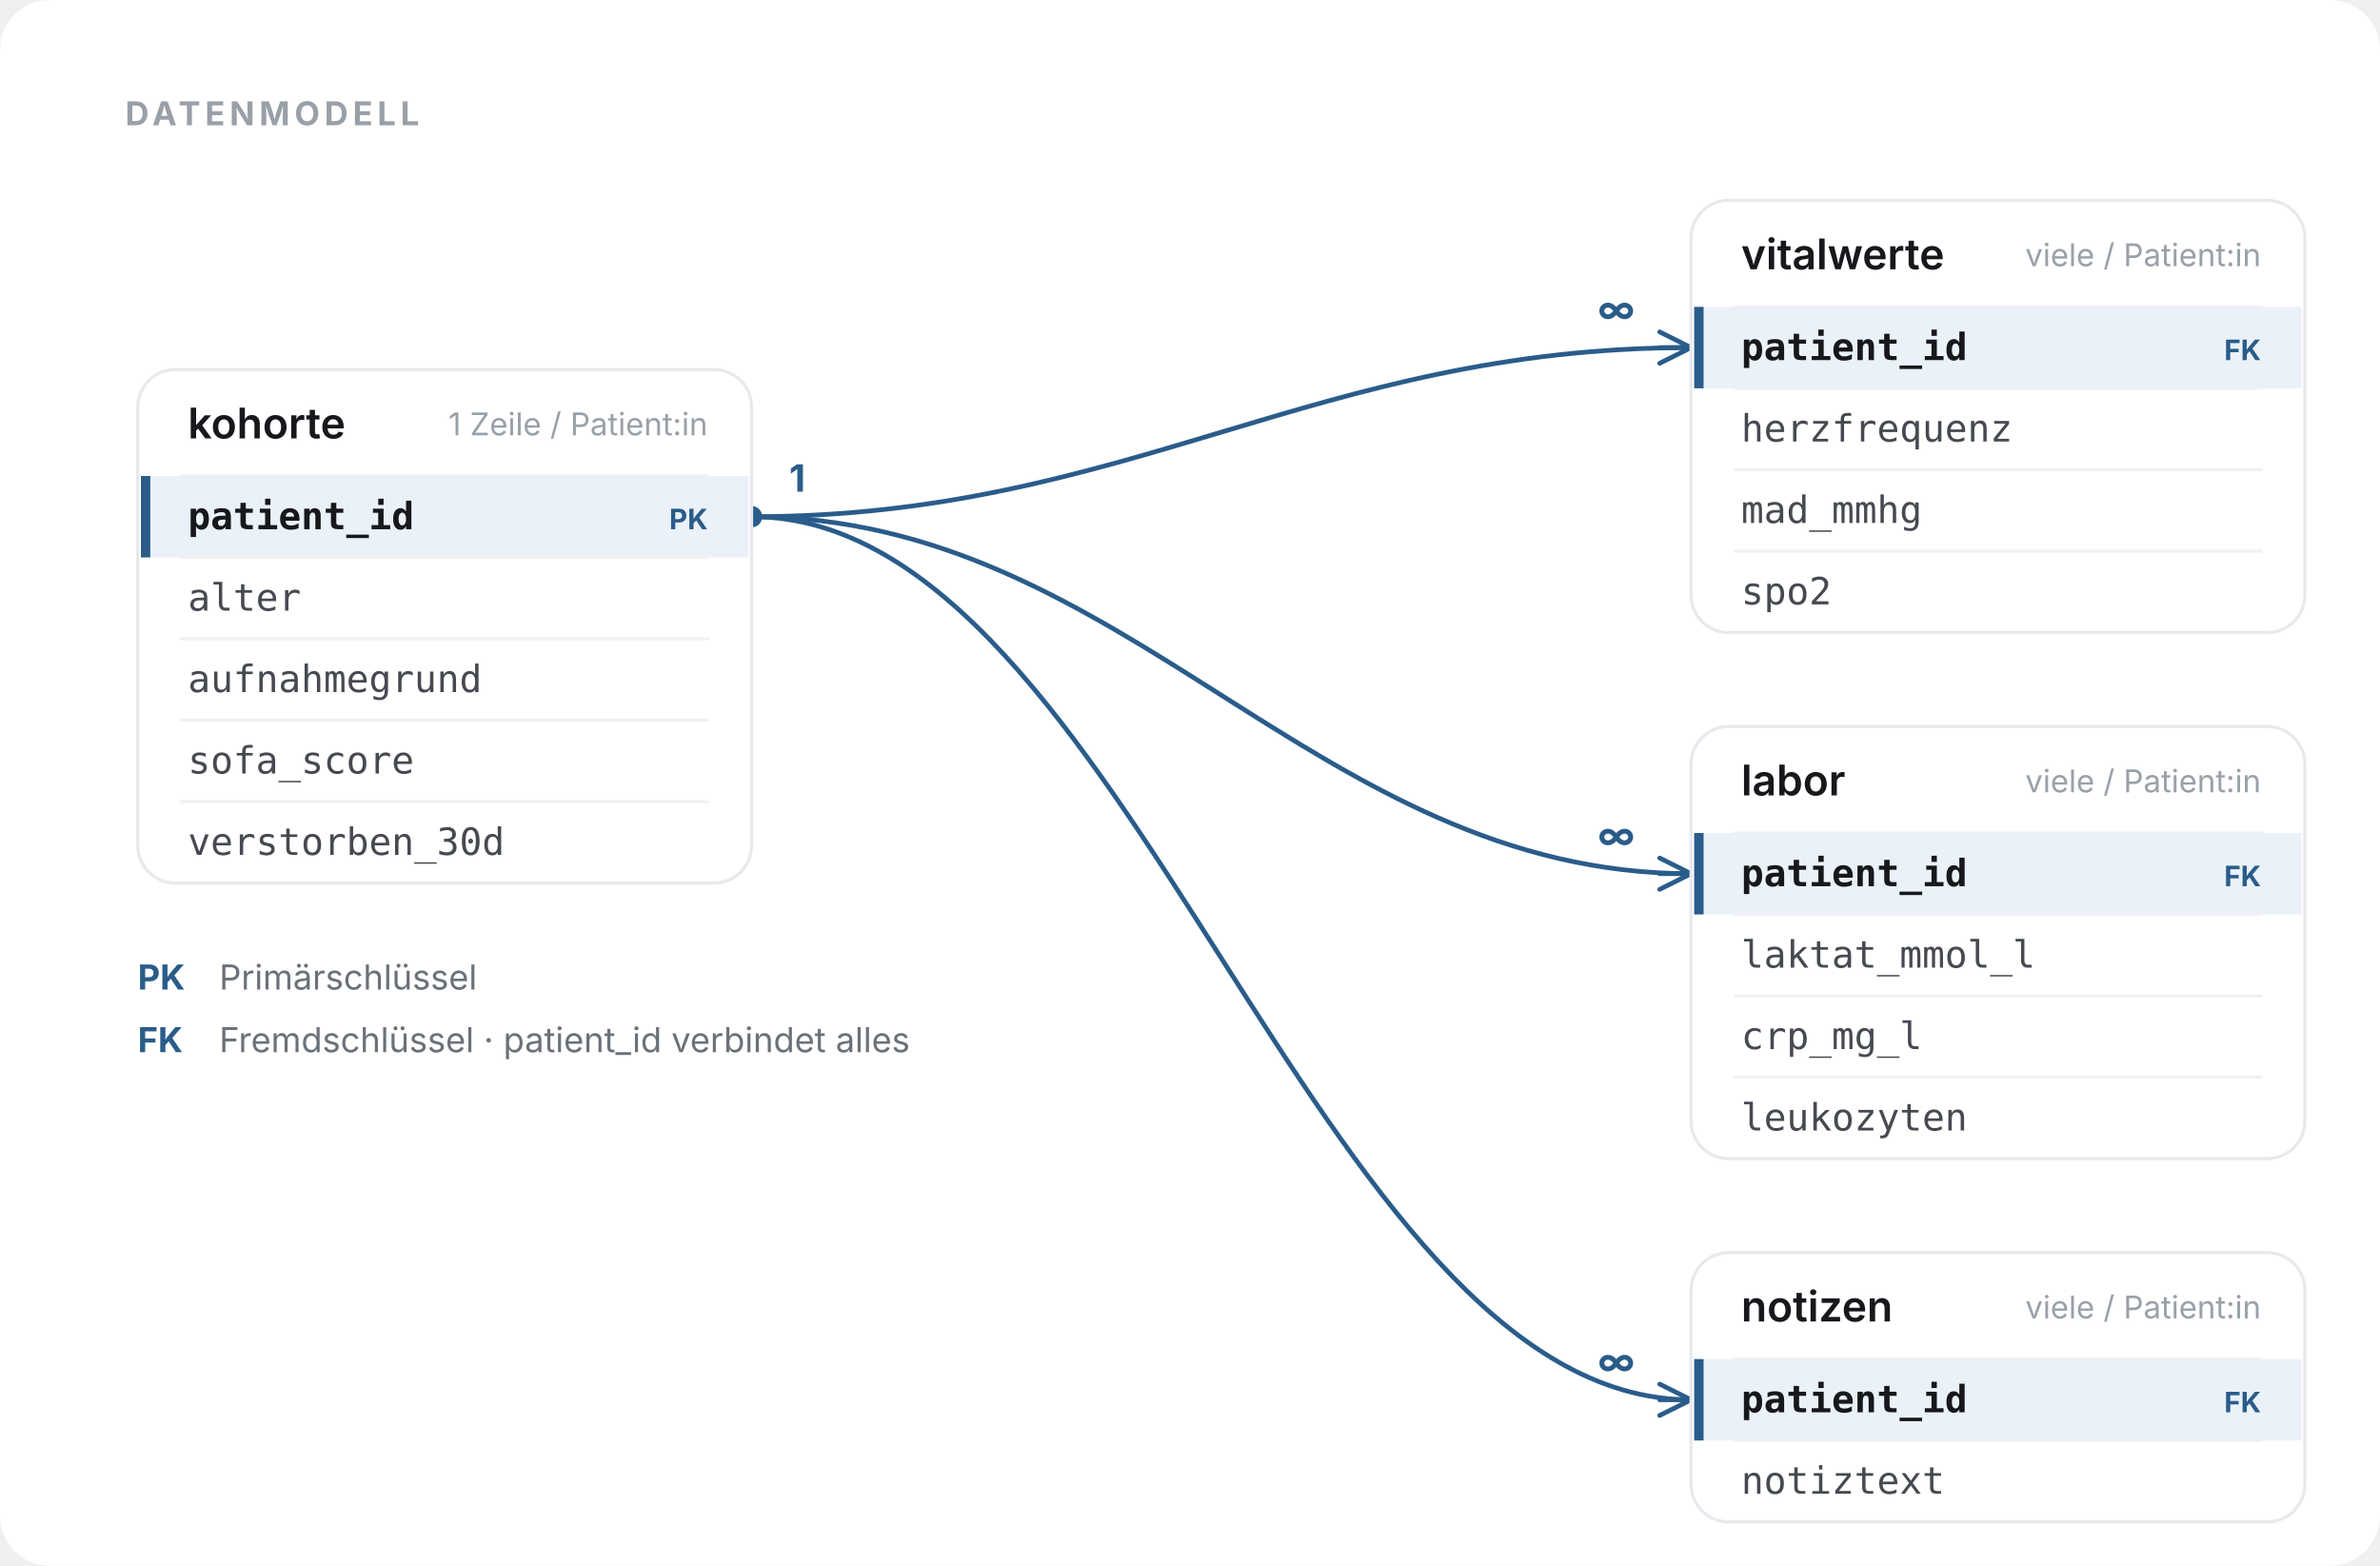
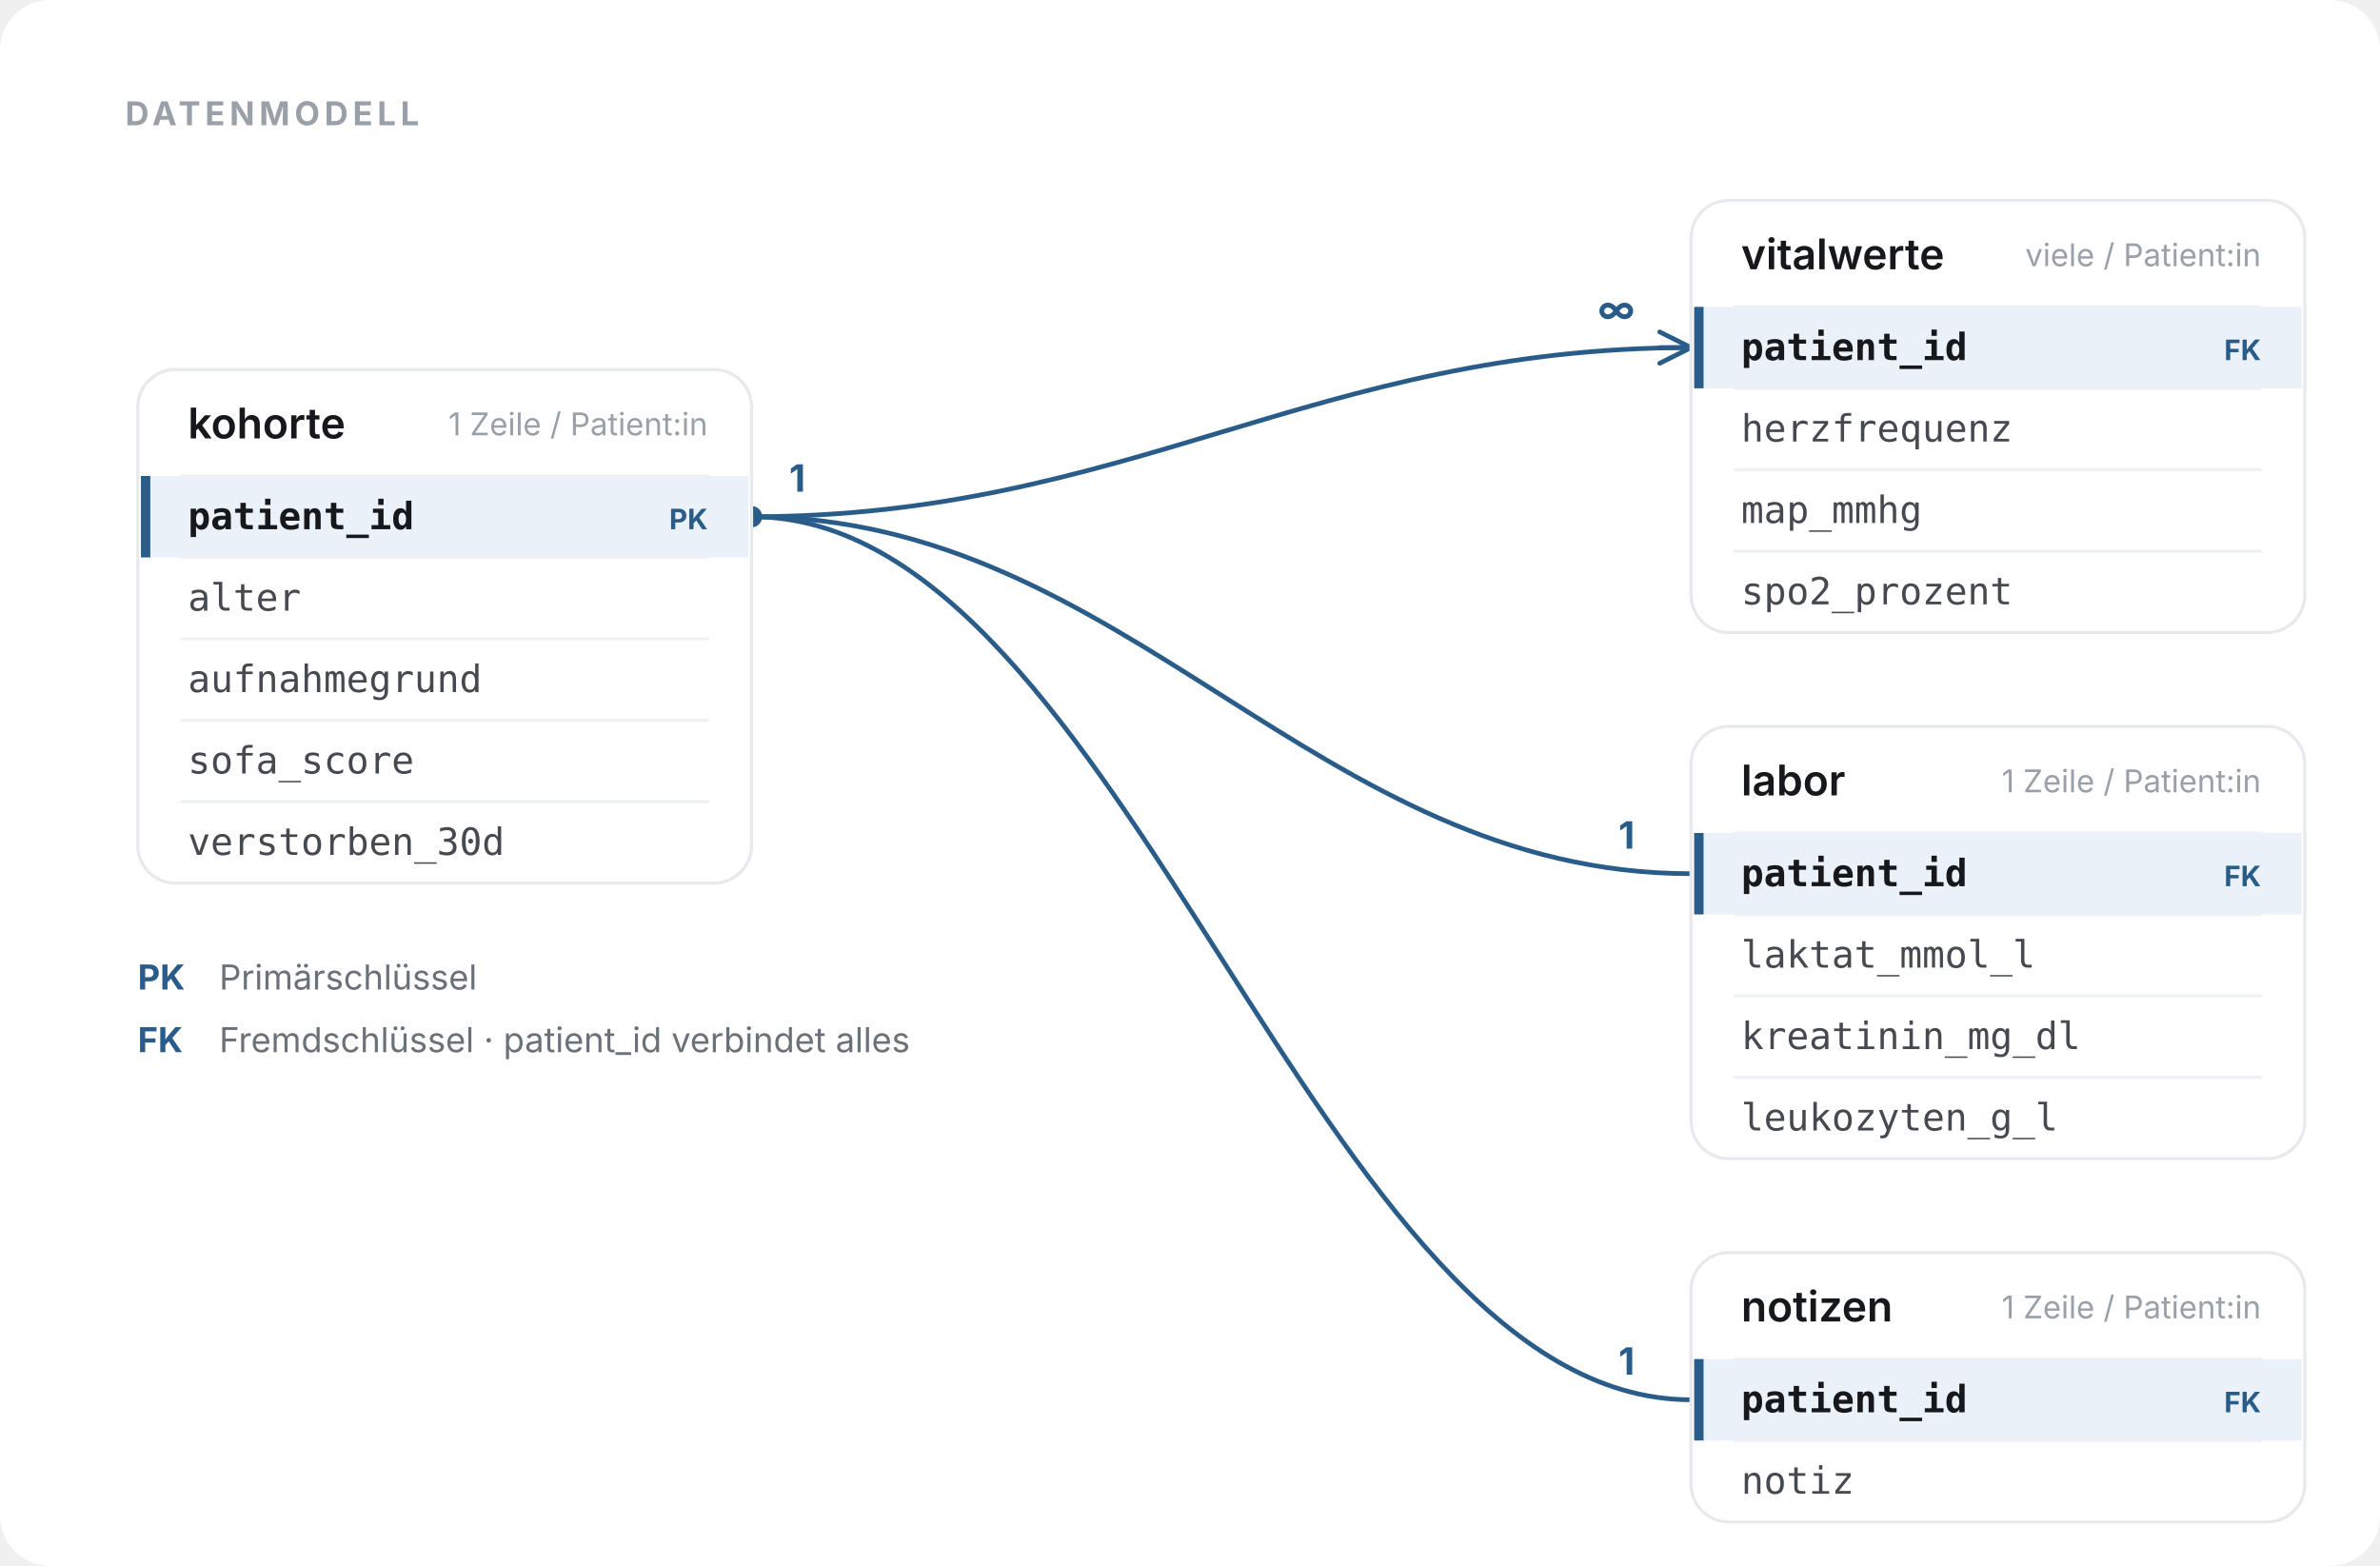
- <svg xmlns="http://www.w3.org/2000/svg" viewBox="0 0 760 500" font-family="Inter, 'Segoe UI', system-ui, -apple-system, sans-serif" role="img" aria-label="Datenmodell: kohorte hat eine Zeile pro Patient:in (Primärschlüssel patient_id); vitalwerte, labor und notizen verweisen über den Fremdschlüssel patient_id zurück (1 zu unendlich).">
+ <svg xmlns="http://www.w3.org/2000/svg" viewBox="0 0 760 500" font-family="Inter, 'Segoe UI', system-ui, -apple-system, sans-serif" role="img" aria-label="Datenmodell: kohorte hat eine Zeile pro Patient:in (Primärschlüssel patient_id); vitalwerte (mehrere Zeilen je Patient:in, 1 zu n), labor und notizen (je eine Zeile, 1 zu 1) verweisen über den Fremdschlüssel patient_id zurück.">
  <rect x="0" y="0" width="760" height="500" rx="16" fill="#FFFFFF" />
  <text x="40" y="40" font-size="10.5" fill="#9AA0A8" font-family="Inter, 'Segoe UI', system-ui, -apple-system, sans-serif" font-weight="700" letter-spacing="0.14em">DATENMODELL</text>
  <path d="M240,165.0 C360,165.0 420,111.0 540,111.0" stroke="#2A5C8A" stroke-width="1.5" fill="none" />
  <path d="M540,111.0 l-10,-5 M540,111.0 l-10,0 M540,111.0 l-10,5" stroke="#2A5C8A" stroke-width="1.5" fill="none" stroke-linecap="round" />
  <text x="522" y="103.0" font-size="12" fill="#2A5C8A" font-family="Inter, 'Segoe UI', system-ui, -apple-system, sans-serif" font-weight="700" text-anchor="end">∞</text>
  <path d="M240,165.0 C360,165.0 420,279.0 540,279.0" stroke="#2A5C8A" stroke-width="1.5" fill="none" />
-   <path d="M540,279.0 l-10,-5 M540,279.0 l-10,0 M540,279.0 l-10,5" stroke="#2A5C8A" stroke-width="1.5" fill="none" stroke-linecap="round" />
-   <text x="522" y="271.0" font-size="12" fill="#2A5C8A" font-family="Inter, 'Segoe UI', system-ui, -apple-system, sans-serif" font-weight="700" text-anchor="end">∞</text>
+   <text x="522" y="271.0" font-size="12" fill="#2A5C8A" font-family="Inter, 'Segoe UI', system-ui, -apple-system, sans-serif" font-weight="700" text-anchor="end">1</text>
  <path d="M240,165.0 C360,165.0 420,447.0 540,447.0" stroke="#2A5C8A" stroke-width="1.5" fill="none" />
-   <path d="M540,447.0 l-10,-5 M540,447.0 l-10,0 M540,447.0 l-10,5" stroke="#2A5C8A" stroke-width="1.5" fill="none" stroke-linecap="round" />
-   <text x="522" y="439.0" font-size="12" fill="#2A5C8A" font-family="Inter, 'Segoe UI', system-ui, -apple-system, sans-serif" font-weight="700" text-anchor="end">∞</text>
+   <text x="522" y="439.0" font-size="12" fill="#2A5C8A" font-family="Inter, 'Segoe UI', system-ui, -apple-system, sans-serif" font-weight="700" text-anchor="end">1</text>
  <circle cx="240" cy="165.0" r="3.4" fill="#2A5C8A" />
  <text x="252" y="157.0" font-size="12" fill="#2A5C8A" font-family="Inter, 'Segoe UI', system-ui, -apple-system, sans-serif" font-weight="700">1</text>
  <rect x="44" y="118" width="196" height="164" rx="12" fill="#FFFFFF" stroke="#E7E9ED" stroke-width="1" />
  <text x="60" y="140" font-size="13.5" fill="#16181C" font-family="Inter, 'Segoe UI', system-ui, -apple-system, sans-serif" font-weight="600">kohorte</text>
  <text x="226" y="139" font-size="10" fill="#9AA0A8" font-family="Inter, 'Segoe UI', system-ui, -apple-system, sans-serif" text-anchor="end">1 Zeile / Patient:in</text>
  <line x1="58" y1="152" x2="226" y2="152" stroke="#F0F1F4" stroke-width="1" stroke-linecap="round" />
  <rect x="45" y="152" width="194" height="26" rx="0" fill="#EAF1F8" />
  <rect x="45" y="152" width="3" height="26" rx="0" fill="#2A5C8A" />
  <text x="60" y="169" font-size="12" fill="#16181C" font-family="'JetBrains Mono', ui-monospace, 'SF Mono', Menlo, monospace" font-weight="600">patient_id</text>
  <text x="226" y="169" font-size="9" fill="#2A5C8A" font-family="Inter, 'Segoe UI', system-ui, -apple-system, sans-serif" font-weight="700" text-anchor="end">PK</text>
  <line x1="58" y1="178" x2="226" y2="178" stroke="#F0F1F4" stroke-width="1" stroke-linecap="round" />
  <text x="60" y="195" font-size="12" fill="#464A50" font-family="'JetBrains Mono', ui-monospace, 'SF Mono', Menlo, monospace">alter</text>
  <line x1="58" y1="204" x2="226" y2="204" stroke="#F0F1F4" stroke-width="1" stroke-linecap="round" />
  <text x="60" y="221" font-size="12" fill="#464A50" font-family="'JetBrains Mono', ui-monospace, 'SF Mono', Menlo, monospace">aufnahmegrund</text>
  <line x1="58" y1="230" x2="226" y2="230" stroke="#F0F1F4" stroke-width="1" stroke-linecap="round" />
  <text x="60" y="247" font-size="12" fill="#464A50" font-family="'JetBrains Mono', ui-monospace, 'SF Mono', Menlo, monospace">sofa_score</text>
  <line x1="58" y1="256" x2="226" y2="256" stroke="#F0F1F4" stroke-width="1" stroke-linecap="round" />
  <text x="60" y="273" font-size="12" fill="#464A50" font-family="'JetBrains Mono', ui-monospace, 'SF Mono', Menlo, monospace">verstorben_30d</text>
  <rect x="540" y="64" width="196" height="138" rx="12" fill="#FFFFFF" stroke="#E7E9ED" stroke-width="1" />
  <text x="556" y="86" font-size="13.5" fill="#16181C" font-family="Inter, 'Segoe UI', system-ui, -apple-system, sans-serif" font-weight="600">vitalwerte</text>
  <text x="722" y="85" font-size="10" fill="#9AA0A8" font-family="Inter, 'Segoe UI', system-ui, -apple-system, sans-serif" text-anchor="end">viele / Patient:in</text>
  <line x1="554" y1="98" x2="722" y2="98" stroke="#F0F1F4" stroke-width="1" stroke-linecap="round" />
  <rect x="541" y="98" width="194" height="26" rx="0" fill="#EAF1F8" />
  <rect x="541" y="98" width="3" height="26" rx="0" fill="#2A5C8A" />
  <text x="556" y="115" font-size="12" fill="#16181C" font-family="'JetBrains Mono', ui-monospace, 'SF Mono', Menlo, monospace" font-weight="600">patient_id</text>
  <text x="722" y="115" font-size="9" fill="#2A5C8A" font-family="Inter, 'Segoe UI', system-ui, -apple-system, sans-serif" font-weight="700" text-anchor="end">FK</text>
  <line x1="554" y1="124" x2="722" y2="124" stroke="#F0F1F4" stroke-width="1" stroke-linecap="round" />
  <text x="556" y="141" font-size="12" fill="#464A50" font-family="'JetBrains Mono', ui-monospace, 'SF Mono', Menlo, monospace">herzfrequenz</text>
  <line x1="554" y1="150" x2="722" y2="150" stroke="#F0F1F4" stroke-width="1" stroke-linecap="round" />
-   <text x="556" y="167" font-size="12" fill="#464A50" font-family="'JetBrains Mono', ui-monospace, 'SF Mono', Menlo, monospace">mad_mmhg</text>
+   <text x="556" y="167" font-size="12" fill="#464A50" font-family="'JetBrains Mono', ui-monospace, 'SF Mono', Menlo, monospace">map_mmhg</text>
  <line x1="554" y1="176" x2="722" y2="176" stroke="#F0F1F4" stroke-width="1" stroke-linecap="round" />
-   <text x="556" y="193" font-size="12" fill="#464A50" font-family="'JetBrains Mono', ui-monospace, 'SF Mono', Menlo, monospace">spo2</text>
+   <text x="556" y="193" font-size="12" fill="#464A50" font-family="'JetBrains Mono', ui-monospace, 'SF Mono', Menlo, monospace">spo2_prozent</text>
  <rect x="540" y="232" width="196" height="138" rx="12" fill="#FFFFFF" stroke="#E7E9ED" stroke-width="1" />
  <text x="556" y="254" font-size="13.5" fill="#16181C" font-family="Inter, 'Segoe UI', system-ui, -apple-system, sans-serif" font-weight="600">labor</text>
-   <text x="722" y="253" font-size="10" fill="#9AA0A8" font-family="Inter, 'Segoe UI', system-ui, -apple-system, sans-serif" text-anchor="end">viele / Patient:in</text>
+   <text x="722" y="253" font-size="10" fill="#9AA0A8" font-family="Inter, 'Segoe UI', system-ui, -apple-system, sans-serif" text-anchor="end">1 Zeile / Patient:in</text>
  <line x1="554" y1="266" x2="722" y2="266" stroke="#F0F1F4" stroke-width="1" stroke-linecap="round" />
  <rect x="541" y="266" width="194" height="26" rx="0" fill="#EAF1F8" />
  <rect x="541" y="266" width="3" height="26" rx="0" fill="#2A5C8A" />
  <text x="556" y="283" font-size="12" fill="#16181C" font-family="'JetBrains Mono', ui-monospace, 'SF Mono', Menlo, monospace" font-weight="600">patient_id</text>
  <text x="722" y="283" font-size="9" fill="#2A5C8A" font-family="Inter, 'Segoe UI', system-ui, -apple-system, sans-serif" font-weight="700" text-anchor="end">FK</text>
  <line x1="554" y1="292" x2="722" y2="292" stroke="#F0F1F4" stroke-width="1" stroke-linecap="round" />
  <text x="556" y="309" font-size="12" fill="#464A50" font-family="'JetBrains Mono', ui-monospace, 'SF Mono', Menlo, monospace">laktat_mmol_l</text>
  <line x1="554" y1="318" x2="722" y2="318" stroke="#F0F1F4" stroke-width="1" stroke-linecap="round" />
-   <text x="556" y="335" font-size="12" fill="#464A50" font-family="'JetBrains Mono', ui-monospace, 'SF Mono', Menlo, monospace">crp_mg_l</text>
+   <text x="556" y="335" font-size="12" fill="#464A50" font-family="'JetBrains Mono', ui-monospace, 'SF Mono', Menlo, monospace">kreatinin_mg_dl</text>
  <line x1="554" y1="344" x2="722" y2="344" stroke="#F0F1F4" stroke-width="1" stroke-linecap="round" />
-   <text x="556" y="361" font-size="12" fill="#464A50" font-family="'JetBrains Mono', ui-monospace, 'SF Mono', Menlo, monospace">leukozyten</text>
+   <text x="556" y="361" font-size="12" fill="#464A50" font-family="'JetBrains Mono', ui-monospace, 'SF Mono', Menlo, monospace">leukozyten_g_l</text>
  <rect x="540" y="400" width="196" height="86" rx="12" fill="#FFFFFF" stroke="#E7E9ED" stroke-width="1" />
  <text x="556" y="422" font-size="13.5" fill="#16181C" font-family="Inter, 'Segoe UI', system-ui, -apple-system, sans-serif" font-weight="600">notizen</text>
-   <text x="722" y="421" font-size="10" fill="#9AA0A8" font-family="Inter, 'Segoe UI', system-ui, -apple-system, sans-serif" text-anchor="end">viele / Patient:in</text>
+   <text x="722" y="421" font-size="10" fill="#9AA0A8" font-family="Inter, 'Segoe UI', system-ui, -apple-system, sans-serif" text-anchor="end">1 Zeile / Patient:in</text>
  <line x1="554" y1="434" x2="722" y2="434" stroke="#F0F1F4" stroke-width="1" stroke-linecap="round" />
  <rect x="541" y="434" width="194" height="26" rx="0" fill="#EAF1F8" />
  <rect x="541" y="434" width="3" height="26" rx="0" fill="#2A5C8A" />
  <text x="556" y="451" font-size="12" fill="#16181C" font-family="'JetBrains Mono', ui-monospace, 'SF Mono', Menlo, monospace" font-weight="600">patient_id</text>
  <text x="722" y="451" font-size="9" fill="#2A5C8A" font-family="Inter, 'Segoe UI', system-ui, -apple-system, sans-serif" font-weight="700" text-anchor="end">FK</text>
  <line x1="554" y1="460" x2="722" y2="460" stroke="#F0F1F4" stroke-width="1" stroke-linecap="round" />
-   <text x="556" y="477" font-size="12" fill="#464A50" font-family="'JetBrains Mono', ui-monospace, 'SF Mono', Menlo, monospace">notiztext</text>
+   <text x="556" y="477" font-size="12" fill="#464A50" font-family="'JetBrains Mono', ui-monospace, 'SF Mono', Menlo, monospace">notiz</text>
  <text x="44" y="316" font-size="11" fill="#2A5C8A" font-family="Inter, 'Segoe UI', system-ui, -apple-system, sans-serif" font-weight="700">PK</text>
  <text x="70" y="316" font-size="11" fill="#6B7178" font-family="Inter, 'Segoe UI', system-ui, -apple-system, sans-serif">Primärschlüssel</text>
  <text x="44" y="336" font-size="11" fill="#2A5C8A" font-family="Inter, 'Segoe UI', system-ui, -apple-system, sans-serif" font-weight="700">FK</text>
  <text x="70" y="336" font-size="11" fill="#6B7178" font-family="Inter, 'Segoe UI', system-ui, -apple-system, sans-serif">Fremdschlüssel · patient_id verbindet alles</text>
</svg>
